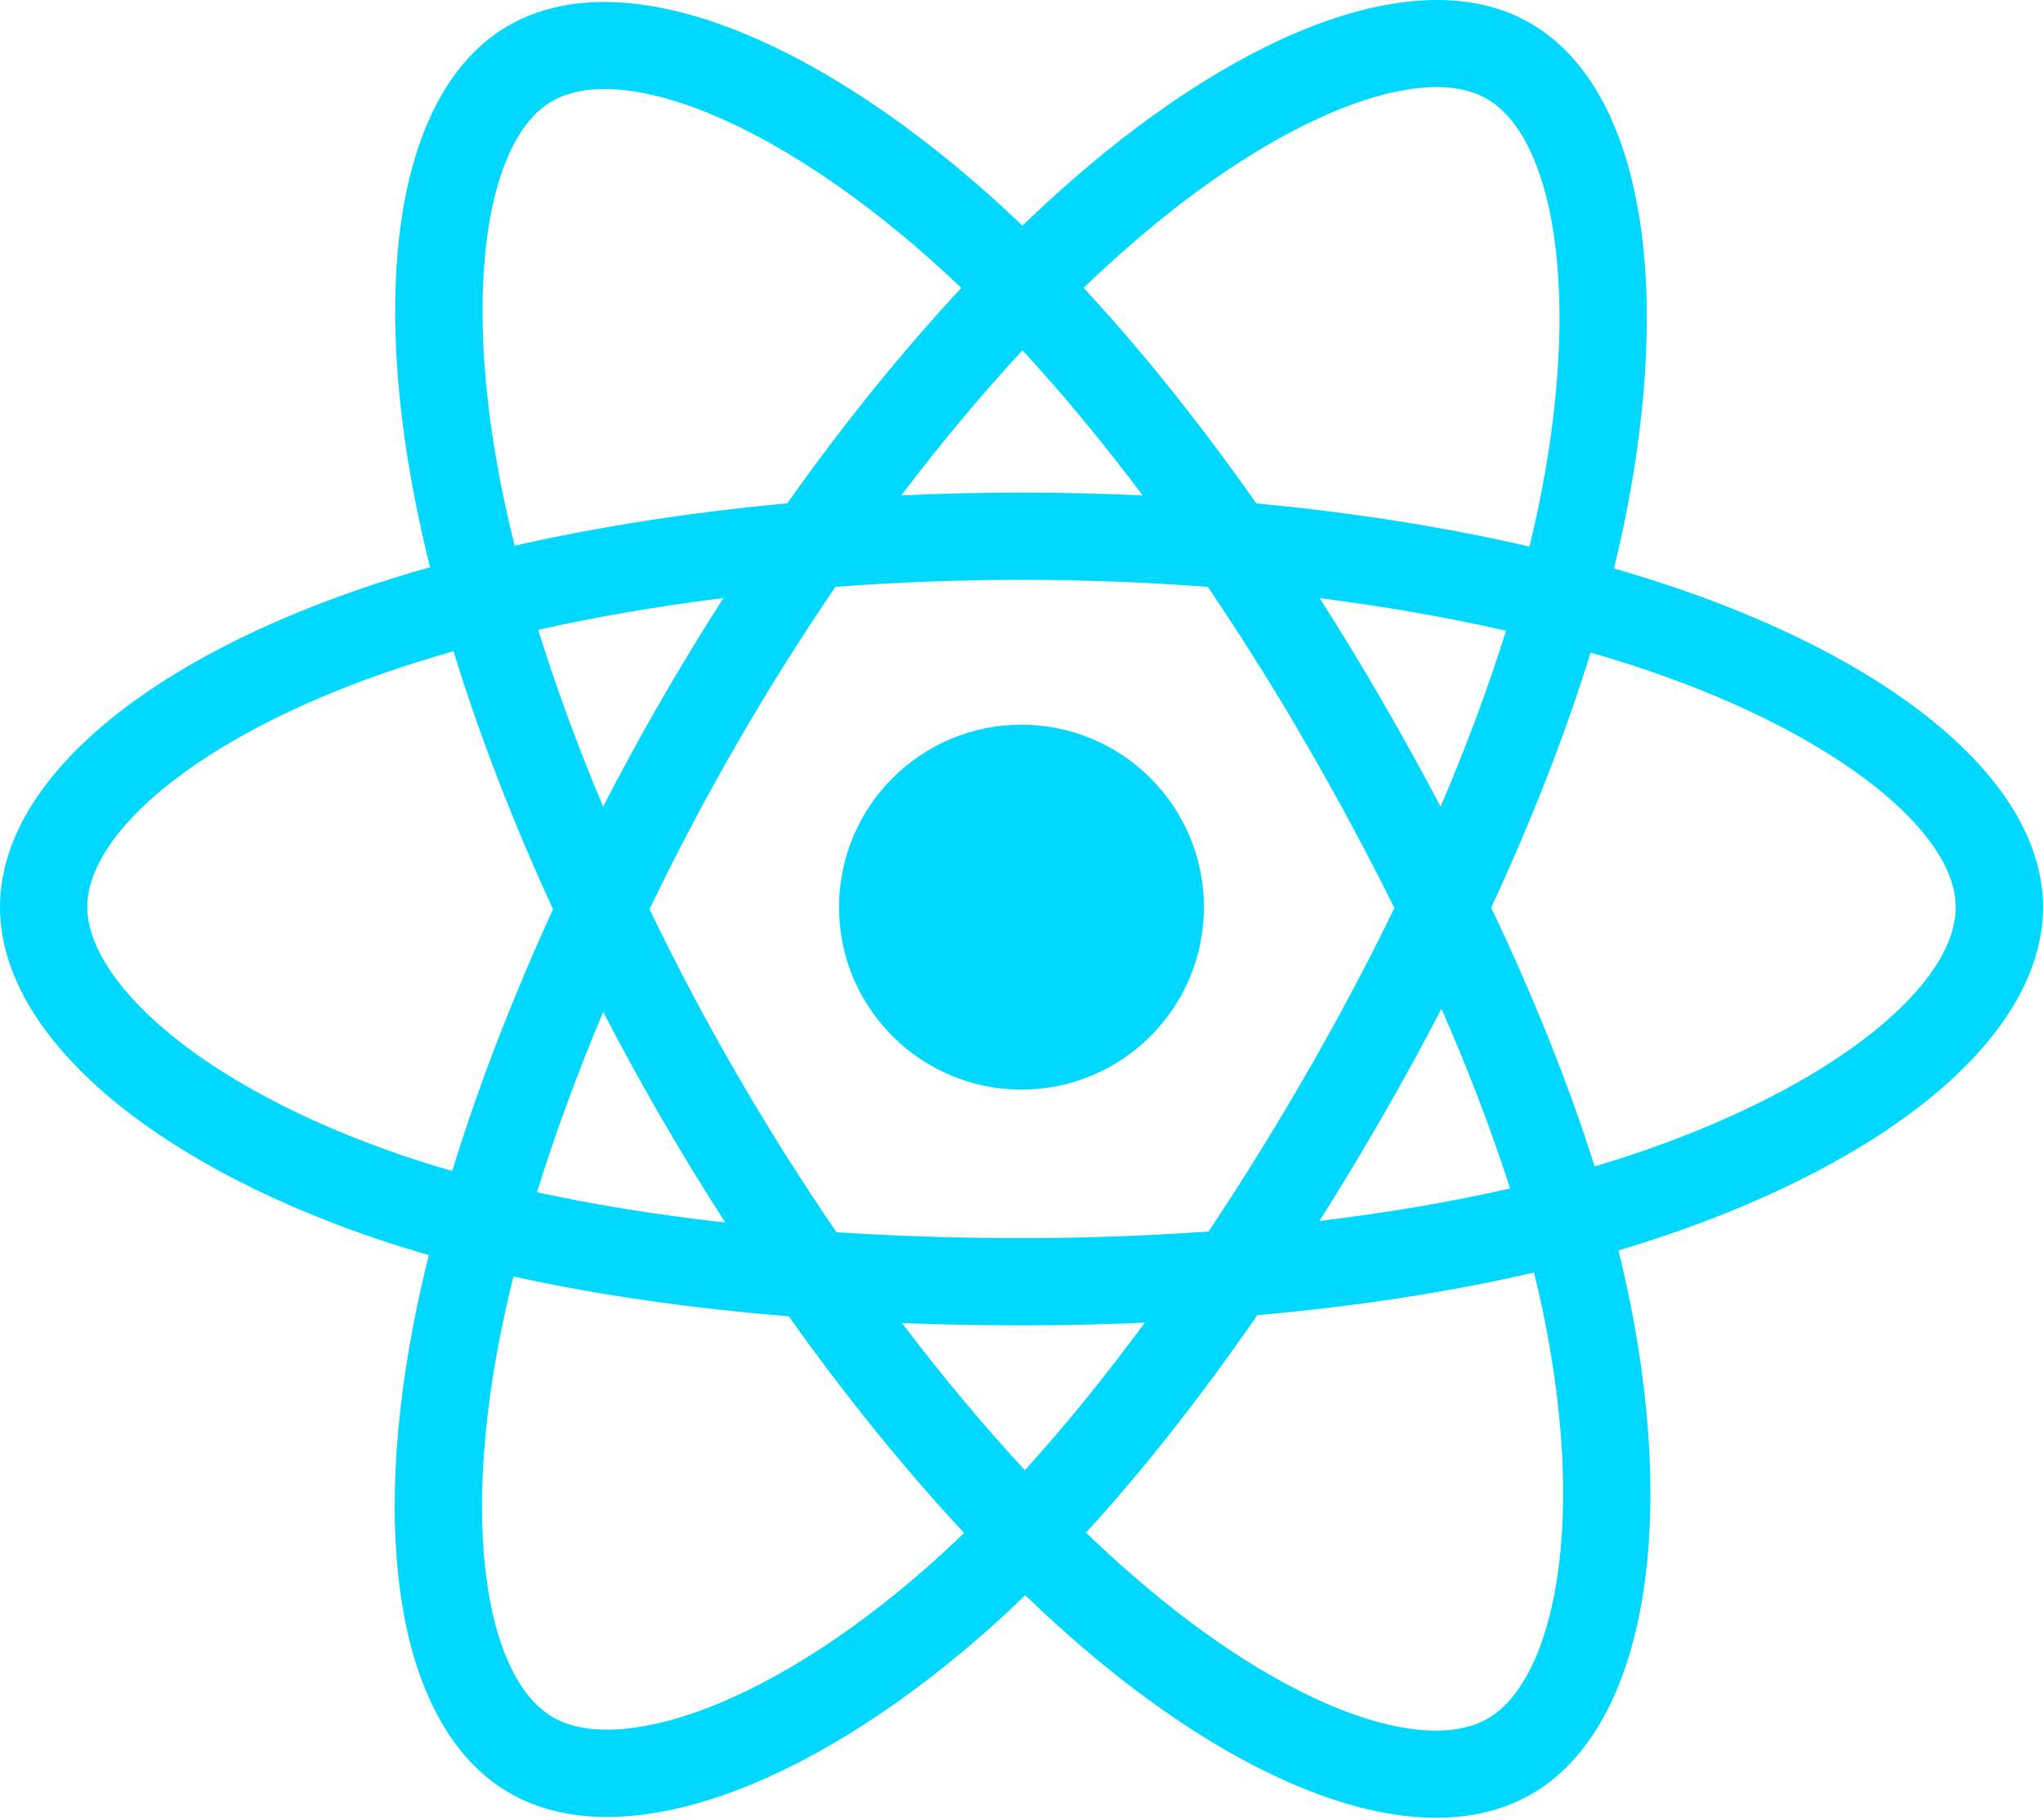
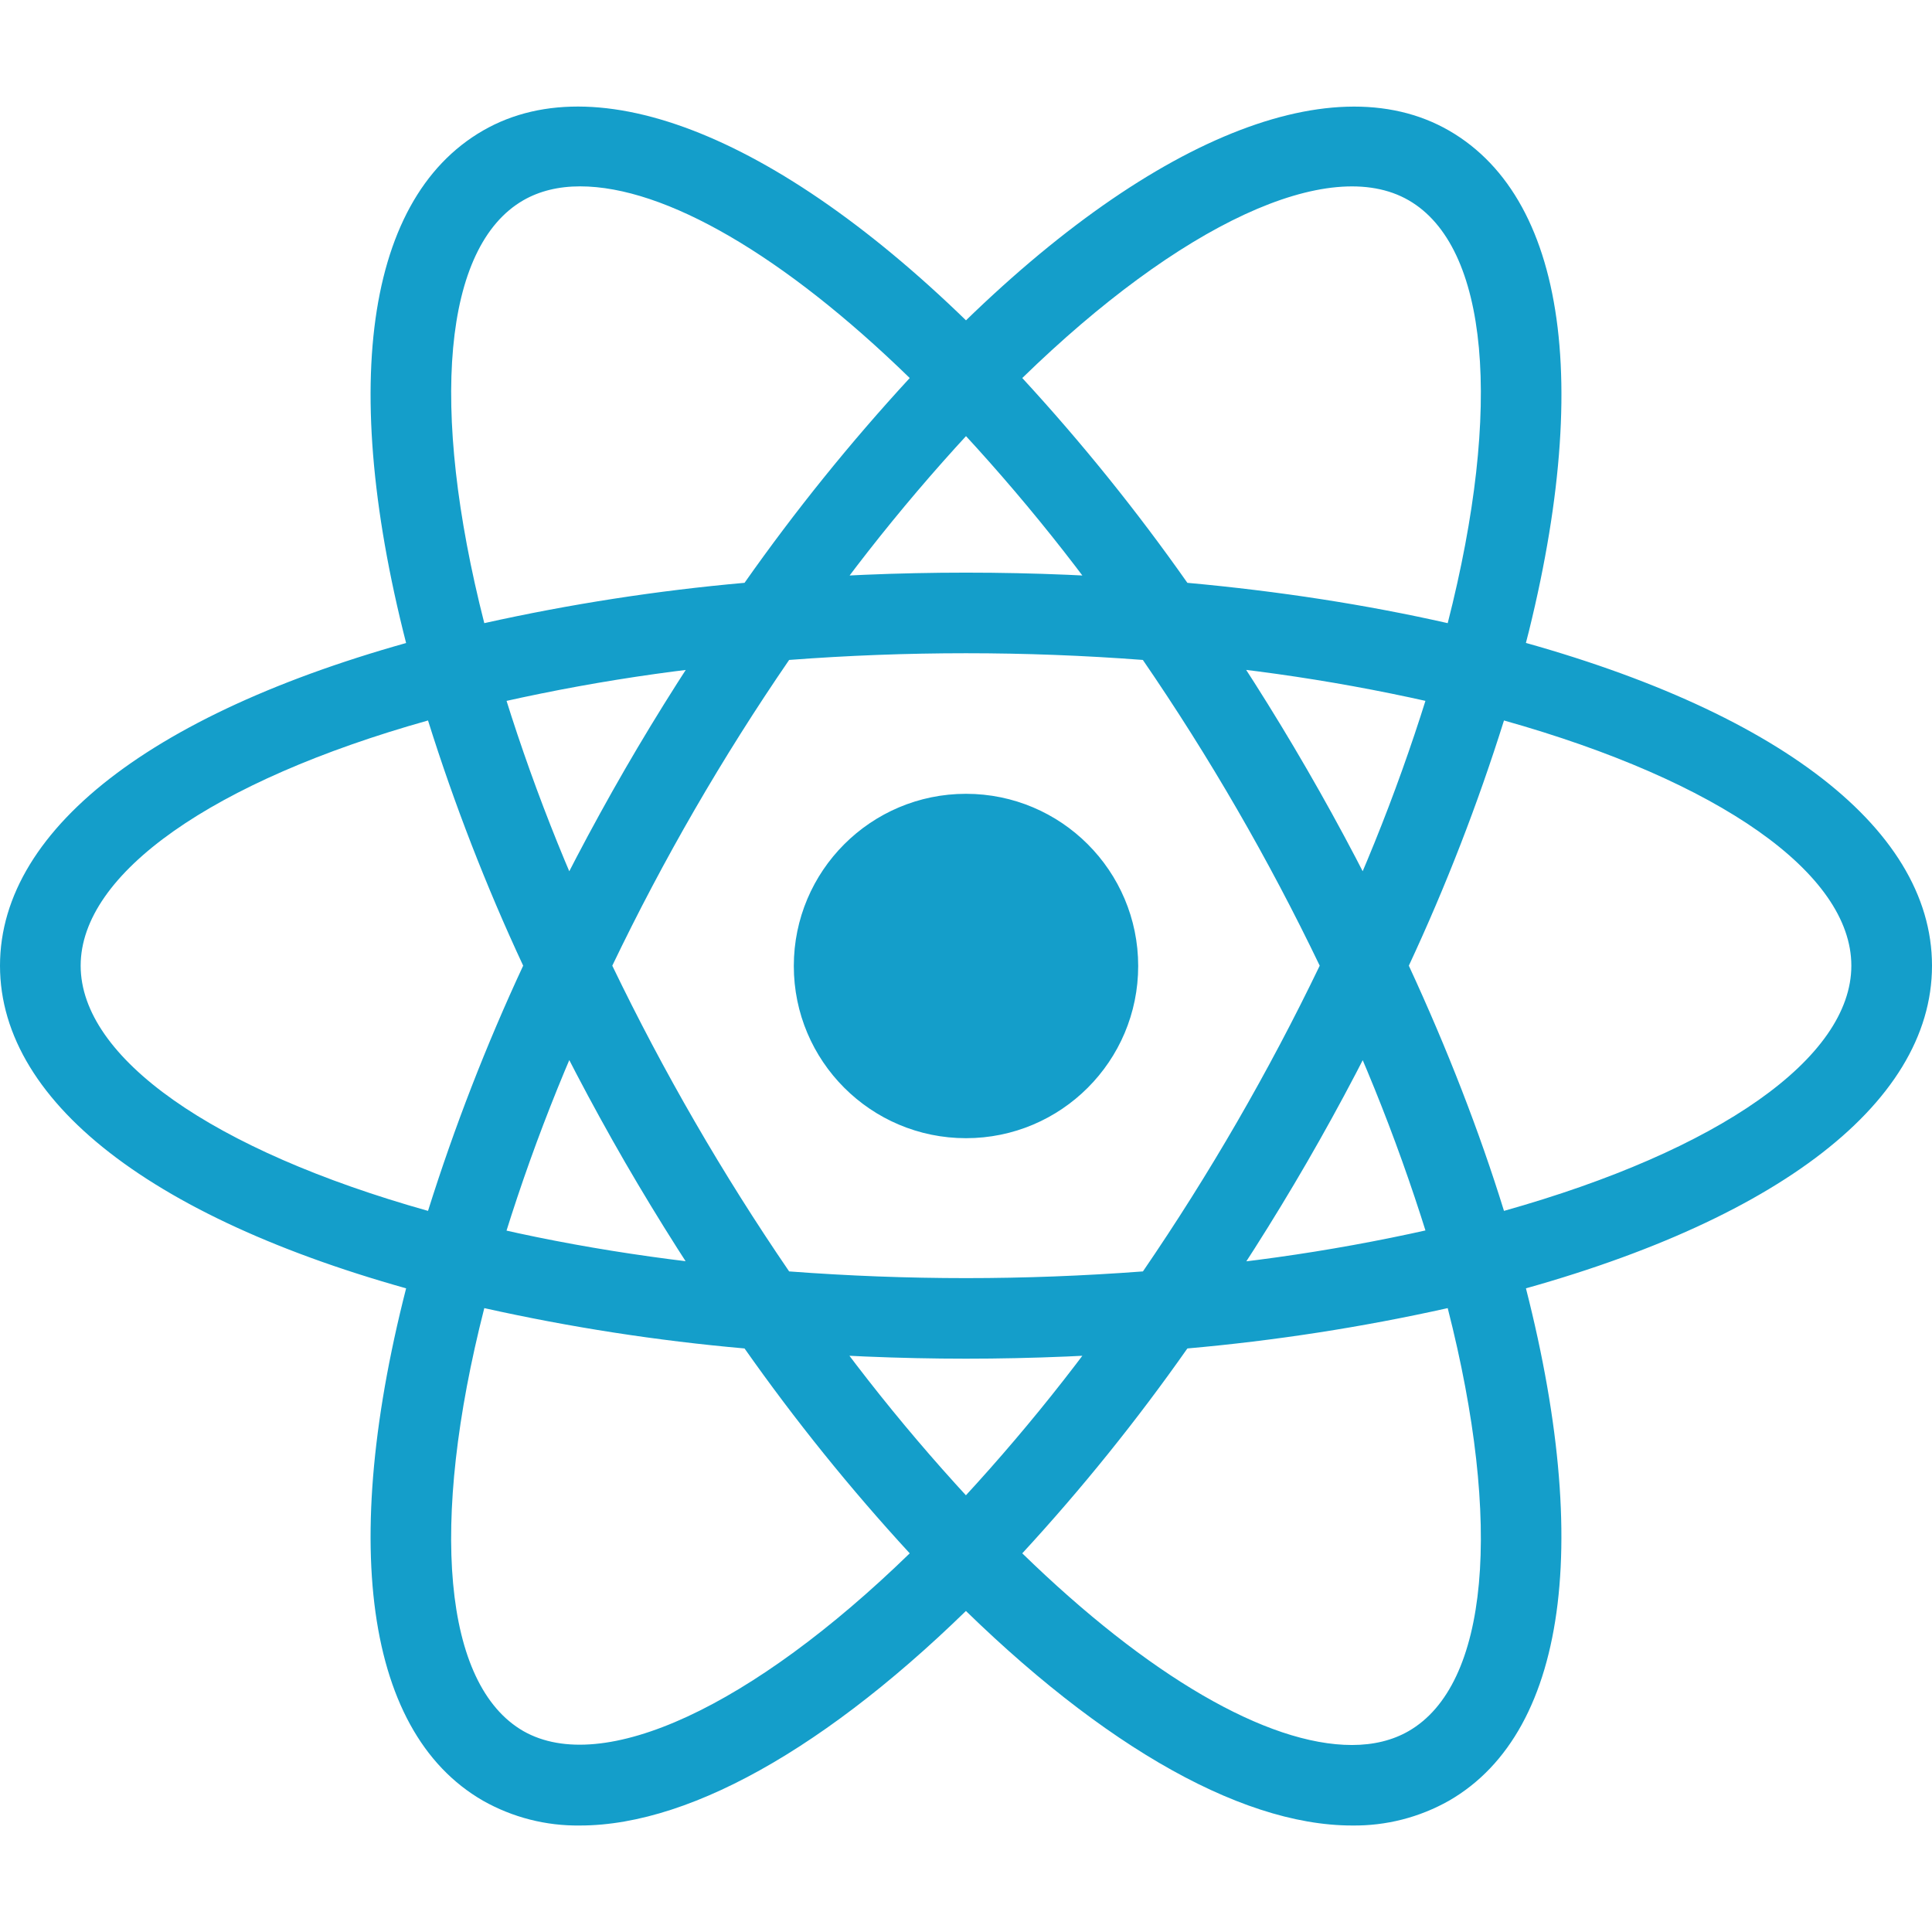
- <svg xmlns="http://www.w3.org/2000/svg" aria-hidden="true" role="img" class="iconify iconify--logos" width="35.93" height="32" preserveAspectRatio="xMidYMid meet" viewBox="0 0 256 228">
-   <path fill="#00D8FF" d="M210.483 73.824a171.49 171.49 0 0 0-8.24-2.597c.465-1.9.893-3.777 1.273-5.621c6.238-30.281 2.16-54.676-11.769-62.708c-13.355-7.7-35.196.329-57.254 19.526a171.23 171.23 0 0 0-6.375 5.848a155.866 155.866 0 0 0-4.241-3.917C100.759 3.829 77.587-4.822 63.673 3.233C50.33 10.957 46.379 33.89 51.995 62.588a170.974 170.974 0 0 0 1.892 8.48c-3.28.932-6.445 1.924-9.474 2.98C17.309 83.498 0 98.307 0 113.668c0 15.865 18.582 31.778 46.812 41.427a145.52 145.52 0 0 0 6.921 2.165a167.467 167.467 0 0 0-2.01 9.138c-5.354 28.2-1.173 50.591 12.134 58.266c13.744 7.926 36.812-.22 59.273-19.855a145.567 145.567 0 0 0 5.342-4.923a168.064 168.064 0 0 0 6.92 6.314c21.758 18.722 43.246 26.282 56.54 18.586c13.731-7.949 18.194-32.003 12.4-61.268a145.016 145.016 0 0 0-1.535-6.842c1.62-.48 3.21-.974 4.76-1.488c29.348-9.723 48.443-25.443 48.443-41.52c0-15.417-17.868-30.326-45.517-39.844Zm-6.365 70.984c-1.4.463-2.836.91-4.3 1.345c-3.24-10.257-7.612-21.163-12.963-32.432c5.106-11 9.31-21.767 12.459-31.957c2.619.758 5.16 1.557 7.61 2.4c23.69 8.156 38.14 20.213 38.14 29.504c0 9.896-15.606 22.743-40.946 31.14Zm-10.514 20.834c2.562 12.94 2.927 24.64 1.23 33.787c-1.524 8.219-4.59 13.698-8.382 15.893c-8.067 4.67-25.32-1.4-43.927-17.412a156.726 156.726 0 0 1-6.437-5.87c7.214-7.889 14.423-17.06 21.459-27.246c12.376-1.098 24.068-2.894 34.671-5.345a134.17 134.17 0 0 1 1.386 6.193ZM87.276 214.515c-7.882 2.783-14.16 2.863-17.955.675c-8.075-4.657-11.432-22.636-6.853-46.752a156.923 156.923 0 0 1 1.869-8.499c10.486 2.32 22.093 3.988 34.498 4.994c7.084 9.967 14.501 19.128 21.976 27.15a134.668 134.668 0 0 1-4.877 4.492c-9.933 8.682-19.886 14.842-28.658 17.94ZM50.35 144.747c-12.483-4.267-22.792-9.812-29.858-15.863c-6.35-5.437-9.555-10.836-9.555-15.216c0-9.322 13.897-21.212 37.076-29.293c2.813-.98 5.757-1.905 8.812-2.773c3.204 10.42 7.406 21.315 12.477 32.332c-5.137 11.18-9.399 22.249-12.634 32.792a134.718 134.718 0 0 1-6.318-1.979Zm12.378-84.26c-4.811-24.587-1.616-43.134 6.425-47.789c8.564-4.958 27.502 2.111 47.463 19.835a144.318 144.318 0 0 1 3.841 3.545c-7.438 7.987-14.787 17.08-21.808 26.988c-12.04 1.116-23.565 2.908-34.161 5.309a160.342 160.342 0 0 1-1.76-7.887Zm110.427 27.268a347.8 347.8 0 0 0-7.785-12.803c8.168 1.033 15.994 2.404 23.343 4.08c-2.206 7.072-4.956 14.465-8.193 22.045a381.151 381.151 0 0 0-7.365-13.322Zm-45.032-43.861c5.044 5.465 10.096 11.566 15.065 18.186a322.04 322.04 0 0 0-30.257-.006c4.974-6.559 10.069-12.652 15.192-18.18ZM82.802 87.83a323.167 323.167 0 0 0-7.227 13.238c-3.184-7.553-5.909-14.98-8.134-22.152c7.304-1.634 15.093-2.97 23.209-3.984a321.524 321.524 0 0 0-7.848 12.897Zm8.081 65.352c-8.385-.936-16.291-2.203-23.593-3.793c2.26-7.3 5.045-14.885 8.298-22.6a321.187 321.187 0 0 0 7.257 13.246c2.594 4.48 5.28 8.868 8.038 13.147Zm37.542 31.03c-5.184-5.592-10.354-11.779-15.403-18.433c4.902.192 9.899.29 14.978.29c5.218 0 10.376-.117 15.453-.343c-4.985 6.774-10.018 12.97-15.028 18.486Zm52.198-57.817c3.422 7.8 6.306 15.345 8.596 22.52c-7.422 1.694-15.436 3.058-23.88 4.071a382.417 382.417 0 0 0 7.859-13.026a347.403 347.403 0 0 0 7.425-13.565Zm-16.898 8.101a358.557 358.557 0 0 1-12.281 19.815a329.4 329.4 0 0 1-23.444.823c-7.967 0-15.716-.248-23.178-.732a310.202 310.202 0 0 1-12.513-19.846h.001a307.41 307.41 0 0 1-10.923-20.627a310.278 310.278 0 0 1 10.89-20.637l-.001.001a307.318 307.318 0 0 1 12.413-19.761c7.613-.576 15.42-.876 23.31-.876H128c7.926 0 15.743.303 23.354.883a329.357 329.357 0 0 1 12.335 19.695a358.489 358.489 0 0 1 11.036 20.54a329.472 329.472 0 0 1-11 20.722Zm22.56-122.124c8.572 4.944 11.906 24.881 6.52 51.026c-.344 1.668-.73 3.367-1.15 5.09c-10.622-2.452-22.155-4.275-34.23-5.408c-7.034-10.017-14.323-19.124-21.64-27.008a160.789 160.789 0 0 1 5.888-5.4c18.9-16.447 36.564-22.941 44.612-18.3ZM128 90.808c12.625 0 22.86 10.235 22.86 22.86s-10.235 22.86-22.86 22.86s-22.86-10.235-22.86-22.86s10.235-22.86 22.86-22.86Z" />
+ <svg xmlns="http://www.w3.org/2000/svg" t="1702024871764" class="icon" viewBox="0 0 1024 1024" version="1.1" p-id="1898" width="32" height="32">
+   <path d="M512 420.736a91.264 91.264 0 1 0 0 182.528 91.264 91.264 0 1 0 0-182.528z m-255.659 272.811l-20.139-5.12C86.101 650.496 0 586.112 0 511.829s86.101-138.667 236.203-176.597l20.139-5.077 5.675 19.968a1003.947 1003.947 0 0 0 58.155 152.661l4.309 9.088-4.309 9.088a994.432 994.432 0 0 0-58.155 152.661l-5.675 19.925zM226.859 381.867c-114.091 32.043-184.107 81.067-184.107 129.963 0 48.853 70.016 97.877 184.107 129.963a1064.533 1064.533 0 0 1 50.432-129.963A1056.085 1056.085 0 0 1 226.859 381.867z m540.8 311.68l-5.675-20.011a996.565 996.565 0 0 0-58.197-152.619l-4.309-9.088 4.309-9.088a999.253 999.253 0 0 0 58.197-152.661l5.675-19.968 20.181 5.077c150.059 37.931 236.16 102.315 236.16 176.64s-86.101 138.667-236.16 176.597l-20.181 5.12z m-20.949-181.717c20.48 44.331 37.419 87.893 50.432 129.963 114.133-32.085 184.107-81.109 184.107-129.963 0-48.896-70.016-97.877-184.107-129.963a1057.621 1057.621 0 0 1-50.432 129.963zM226.56 381.653l-5.675-19.925C178.688 212.992 191.488 106.411 256 69.205c63.275-36.523 164.864 6.613 271.317 115.883l14.507 14.891-14.507 14.891a1004.885 1004.885 0 0 0-103.339 126.592l-5.76 8.235-10.027 0.853a1009.365 1009.365 0 0 0-161.493 26.027l-20.139 5.077z m80.896-282.88c-11.435 0-21.547 2.475-30.08 7.381-42.411 24.448-49.92 109.44-20.693 224.128a1071.872 1071.872 0 0 1 137.941-21.376 1060.139 1060.139 0 0 1 87.552-108.544c-66.56-64.811-129.579-101.589-174.72-101.589z m409.131 868.779c-0.043 0-0.043 0 0 0-60.8 0-138.88-45.781-219.904-128.981l-14.507-14.891 14.507-14.891a1003.947 1003.947 0 0 0 103.296-126.635l5.76-8.235 9.984-0.853a1008.213 1008.213 0 0 0 161.579-25.984l20.139-5.077 5.717 19.968c42.112 148.651 29.355 255.275-35.157 292.437a101.547 101.547 0 0 1-51.413 13.141z m-174.763-144.256c66.56 64.811 129.579 101.589 174.72 101.589h0.043c11.392 0 21.547-2.475 30.037-7.381 42.411-24.448 49.963-109.483 20.693-224.171a1067.52 1067.52 0 0 1-137.984 21.376 1052.757 1052.757 0 0 1-87.509 108.587zM797.44 381.653l-20.139-5.077a1001.771 1001.771 0 0 0-161.579-26.027l-9.984-0.853-5.76-8.235a998.997 998.997 0 0 0-103.296-126.592l-14.507-14.891 14.507-14.891C603.093 75.861 704.64 32.725 768 69.205c64.512 37.205 77.312 143.787 35.157 292.48l-5.717 19.968zM629.333 308.907c48.725 4.437 95.019 11.648 137.984 21.376 29.269-114.688 21.717-199.68-20.693-224.128-42.155-24.363-121.387 12.971-204.8 94.208A1060.224 1060.224 0 0 1 629.333 308.907zM307.456 967.552A101.547 101.547 0 0 1 256 954.411c-64.512-37.163-77.312-143.744-35.115-292.437l5.632-19.968 20.139 5.077c49.28 12.416 103.637 21.163 161.493 25.984l10.027 0.853 5.717 8.235a1006.763 1006.763 0 0 0 103.339 126.635l14.507 14.891-14.507 14.891c-80.981 83.2-159.061 128.981-219.776 128.981z m-50.773-274.219c-29.269 114.688-21.717 199.723 20.693 224.171 42.112 24.021 121.301-13.013 204.8-94.208a1066.581 1066.581 0 0 1-87.552-108.587 1065.643 1065.643 0 0 1-137.941-21.376z m255.317 26.795c-35.115 0-71.211-1.536-107.349-4.523l-10.027-0.853-5.76-8.235a1296.555 1296.555 0 0 1-57.6-90.539 1295.104 1295.104 0 0 1-49.749-95.061l-4.267-9.088 4.267-9.088a1292.8 1292.8 0 0 1 49.749-95.061c17.664-30.549 37.077-61.013 57.6-90.539l5.76-8.235 10.027-0.853a1270.827 1270.827 0 0 1 214.741 0l9.984 0.853 5.717 8.235a1280.256 1280.256 0 0 1 107.392 185.6l4.309 9.088-4.309 9.088a1262.933 1262.933 0 0 1-107.392 185.6l-5.717 8.235-9.984 0.853c-36.139 2.987-72.277 4.523-107.392 4.523z m-93.739-46.251c63.147 4.736 124.331 4.736 187.52 0a1237.589 1237.589 0 0 0 93.696-162.048 1219.627 1219.627 0 0 0-93.739-162.048 1238.656 1238.656 0 0 0-187.477 0 1215.019 1215.019 0 0 0-93.739 162.048 1242.197 1242.197 0 0 0 93.739 162.048z" p-id="1899" fill="#149eca" />
</svg>
